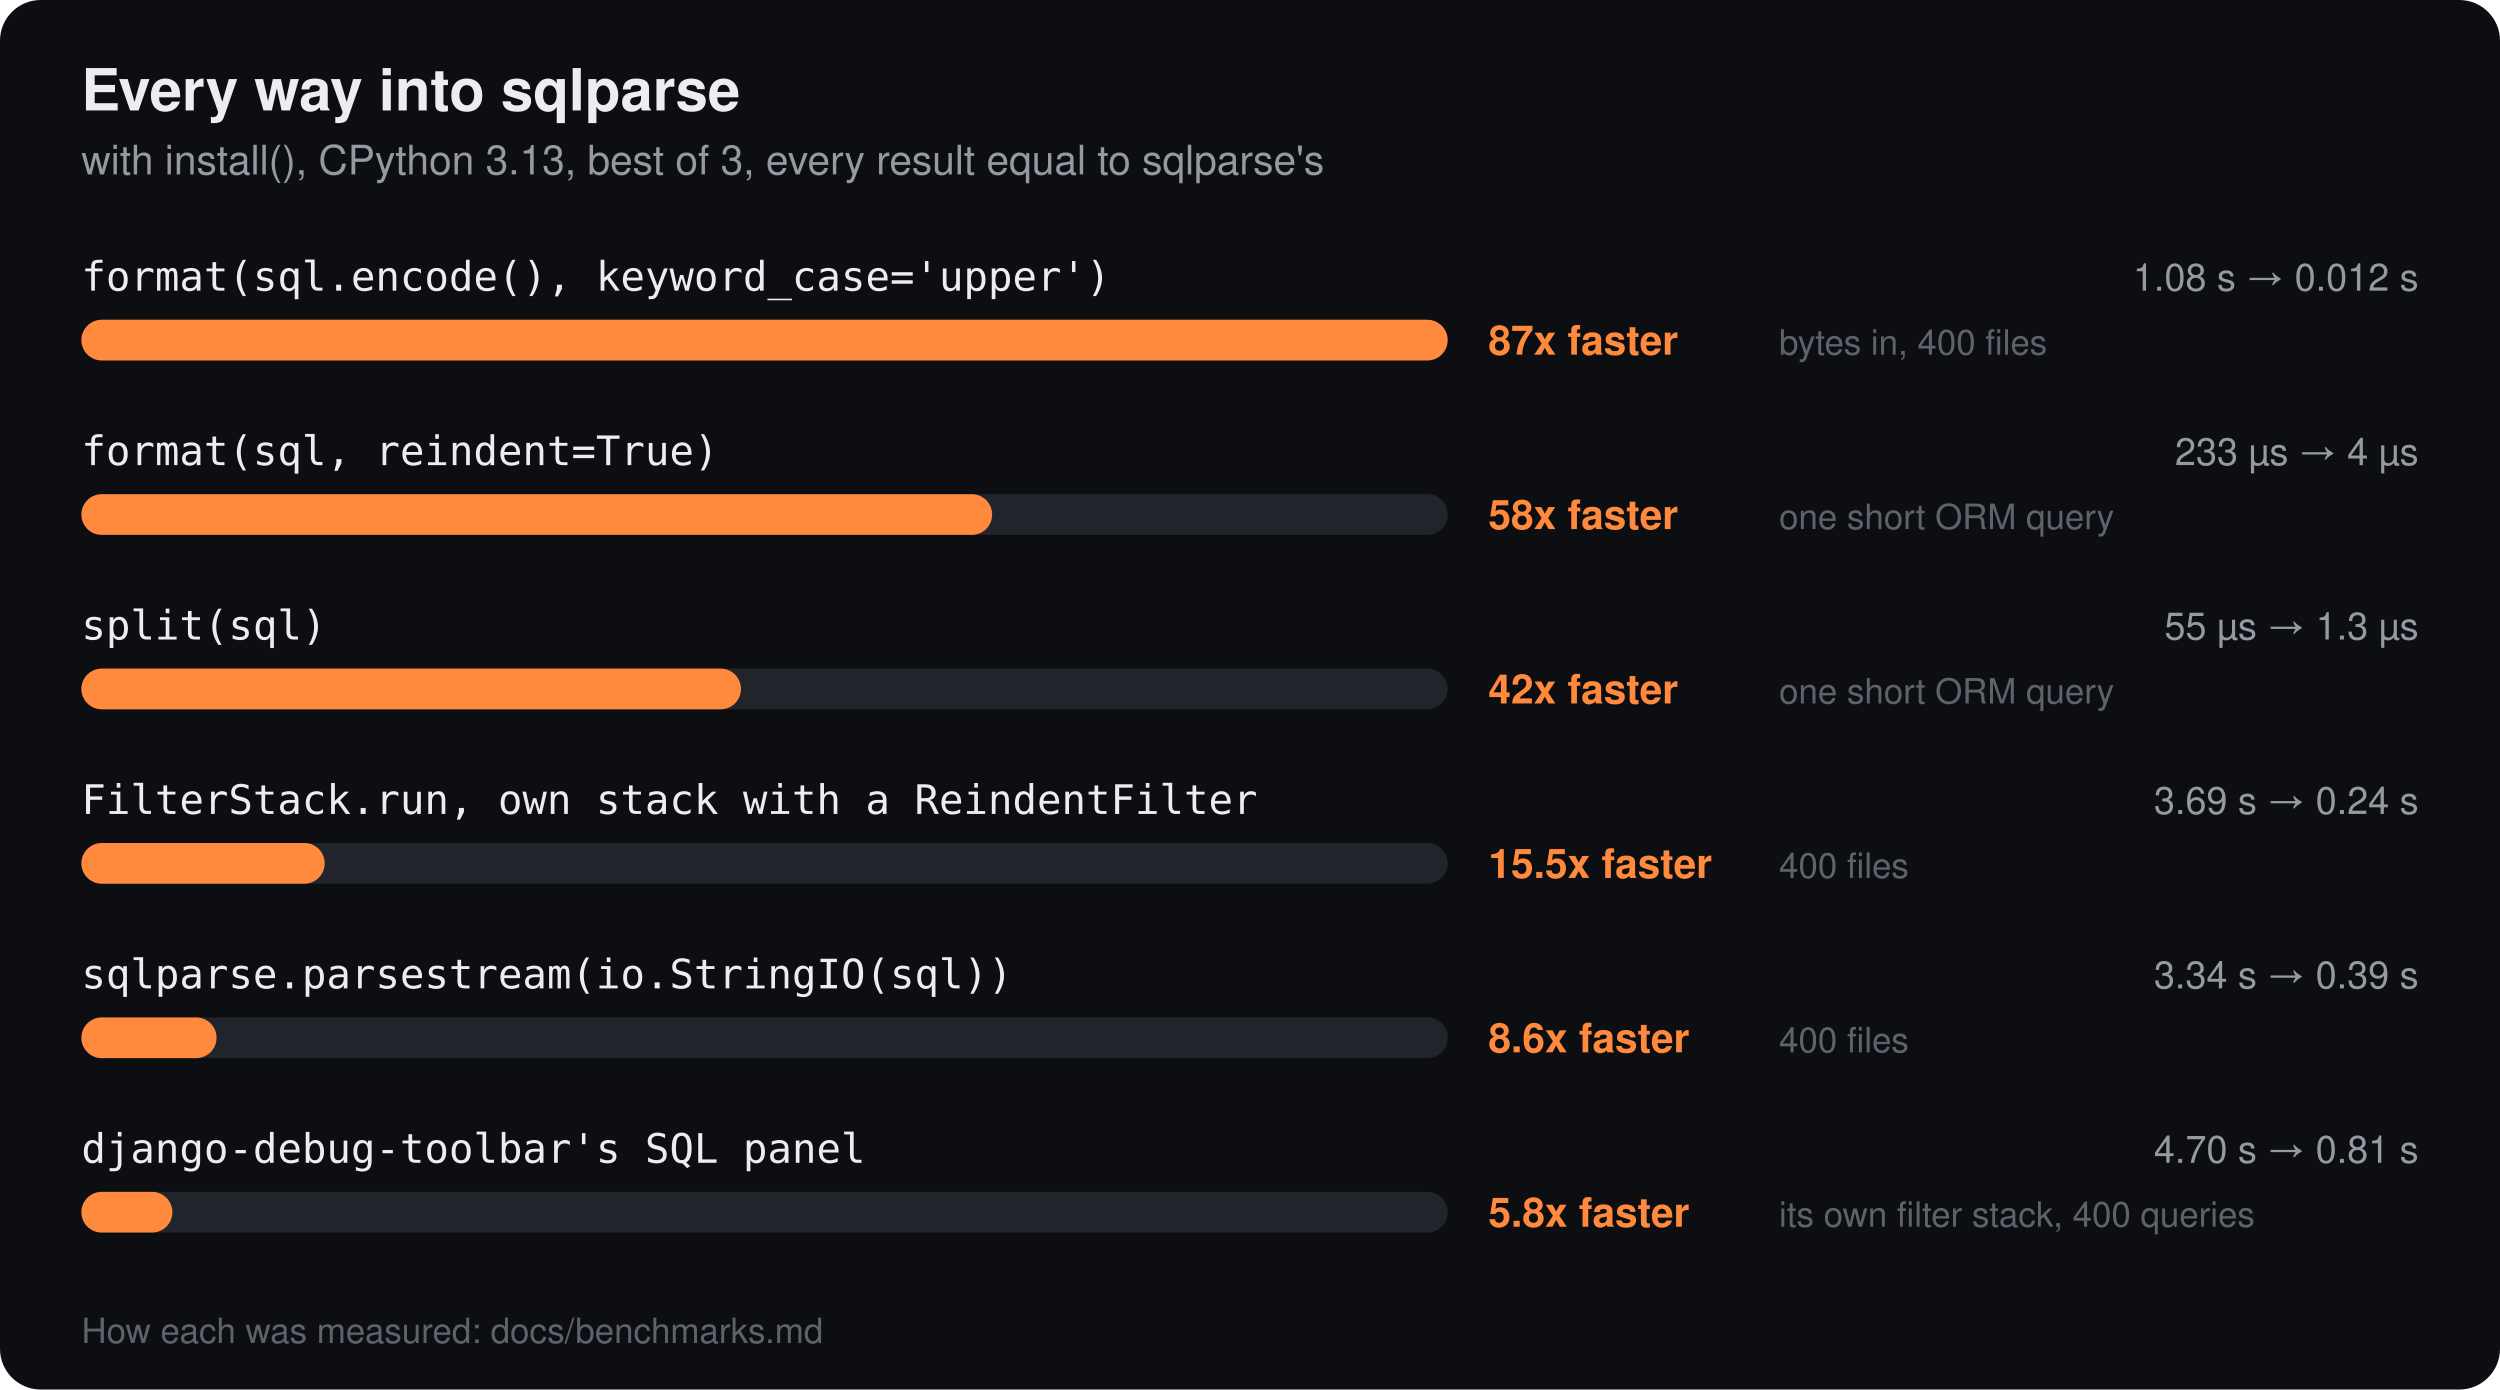
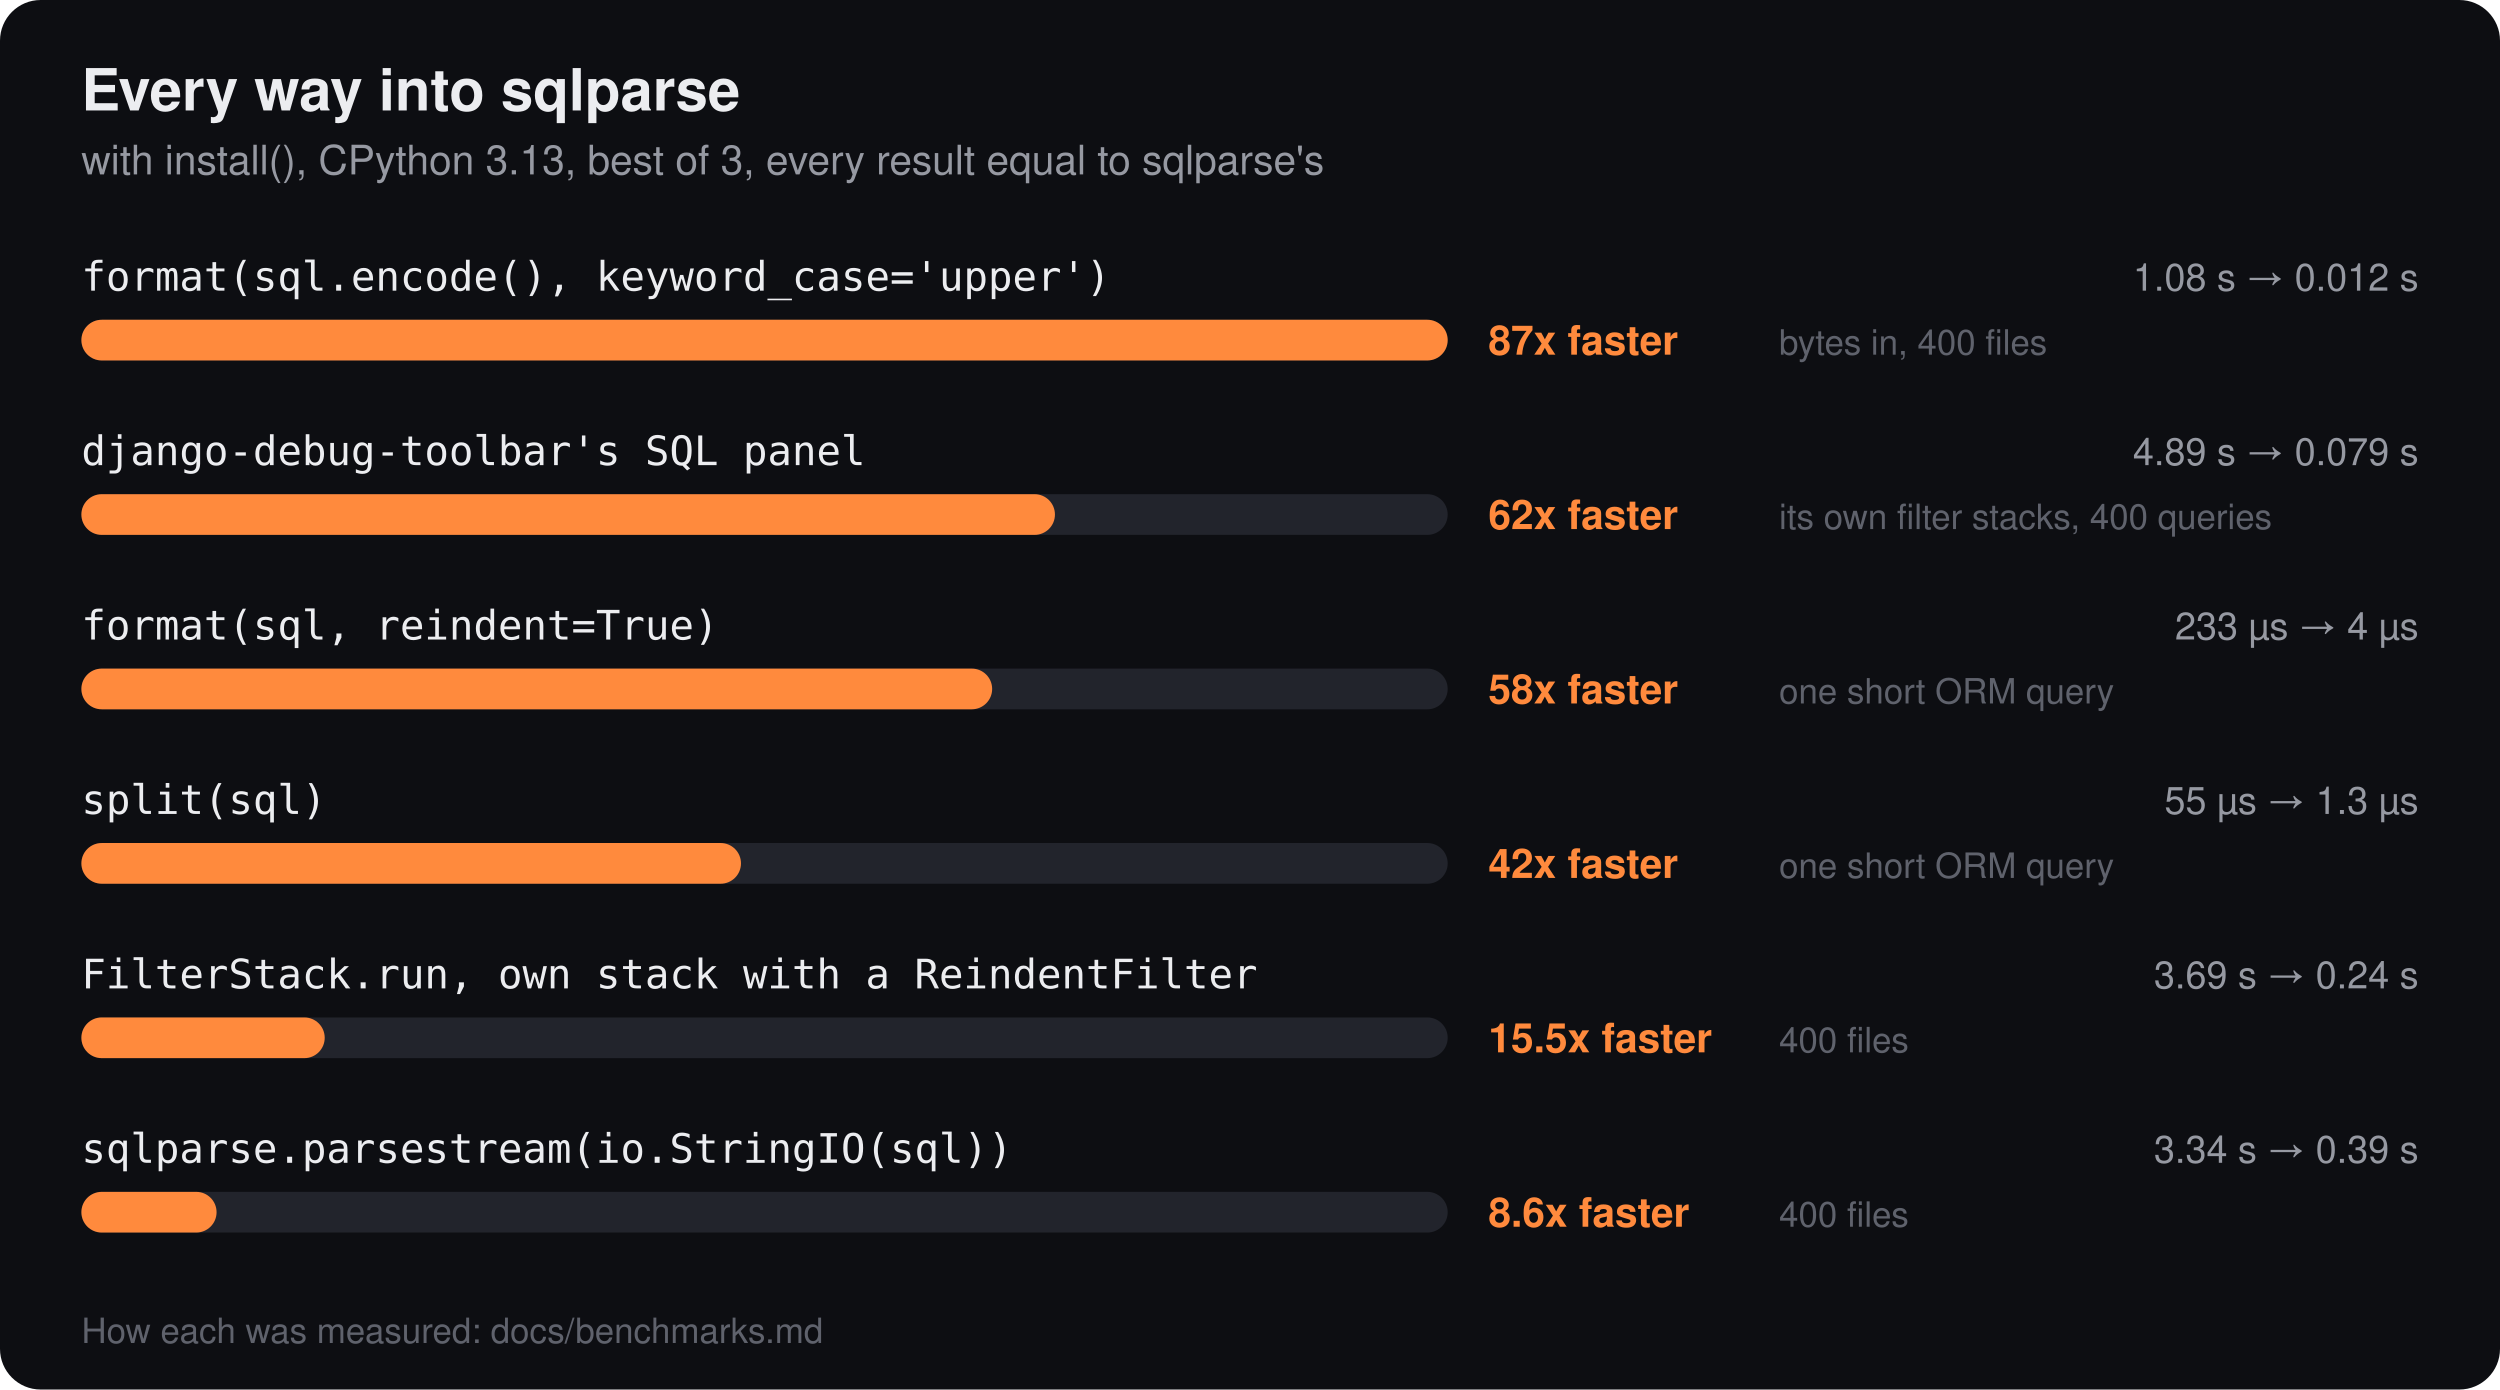
<svg xmlns="http://www.w3.org/2000/svg" width="860" height="478" viewBox="0 0 860 478" font-family="Segoe UI, -apple-system, Helvetica, Arial, sans-serif">
  <rect width="860" height="478" rx="14" fill="#0d0e12" />
  <text x="28" y="38" fill="#ecedf0" font-size="20" font-weight="700">Every way into sqlparse</text>
  <text x="28" y="60" fill="#9699a2" font-size="14">with install(), CPython 3.13, best of 3, every result equal to sqlparse's</text>
  <text x="28" y="100" fill="#ecedf0" font-size="14" font-family="Cascadia Mono, Consolas, Menlo, monospace">format(sql.encode(), keyword_case='upper')</text>
  <text x="832" y="100" fill="#9699a2" font-size="13" text-anchor="end">1.08 s → 0.012 s</text>
  <rect x="28" y="110" width="470.0" height="14" rx="7" fill="#22242c" />
  <rect x="28" y="110" width="470.0" height="14" rx="7" fill="#ff8a3d" />
  <text x="512" y="122" fill="#ff8a3d" font-size="14" font-weight="700">87x faster</text>
  <text x="612" y="122" fill="#5f626c" font-size="12">bytes in, 400 files</text>
-   <text x="28" y="160" fill="#ecedf0" font-size="14" font-family="Cascadia Mono, Consolas, Menlo, monospace">format(sql, reindent=True)</text>
-   <text x="832" y="160" fill="#9699a2" font-size="13" text-anchor="end">233 µs → 4 µs</text>
+   <text x="28" y="160" fill="#ecedf0" font-size="14" font-family="Cascadia Mono, Consolas, Menlo, monospace">django-debug-toolbar's SQL panel</text>
+   <text x="832" y="160" fill="#9699a2" font-size="13" text-anchor="end">4.89 s → 0.079 s</text>
  <rect x="28" y="170" width="470.0" height="14" rx="7" fill="#22242c" />
-   <rect x="28" y="170" width="313.3" height="14" rx="7" fill="#ff8a3d" />
-   <text x="512" y="182" fill="#ff8a3d" font-size="14" font-weight="700">58x faster</text>
-   <text x="612" y="182" fill="#5f626c" font-size="12">one short ORM query</text>
-   <text x="28" y="220" fill="#ecedf0" font-size="14" font-family="Cascadia Mono, Consolas, Menlo, monospace">split(sql)</text>
-   <text x="832" y="220" fill="#9699a2" font-size="13" text-anchor="end">55 µs → 1.3 µs</text>
+   <rect x="28" y="170" width="334.9" height="14" rx="7" fill="#ff8a3d" />
+   <text x="512" y="182" fill="#ff8a3d" font-size="14" font-weight="700">62x faster</text>
+   <text x="612" y="182" fill="#5f626c" font-size="12">its own filter stacks, 400 queries</text>
+   <text x="28" y="220" fill="#ecedf0" font-size="14" font-family="Cascadia Mono, Consolas, Menlo, monospace">format(sql, reindent=True)</text>
+   <text x="832" y="220" fill="#9699a2" font-size="13" text-anchor="end">233 µs → 4 µs</text>
  <rect x="28" y="230" width="470.0" height="14" rx="7" fill="#22242c" />
-   <rect x="28" y="230" width="226.9" height="14" rx="7" fill="#ff8a3d" />
-   <text x="512" y="242" fill="#ff8a3d" font-size="14" font-weight="700">42x faster</text>
+   <rect x="28" y="230" width="313.3" height="14" rx="7" fill="#ff8a3d" />
+   <text x="512" y="242" fill="#ff8a3d" font-size="14" font-weight="700">58x faster</text>
  <text x="612" y="242" fill="#5f626c" font-size="12">one short ORM query</text>
-   <text x="28" y="280" fill="#ecedf0" font-size="14" font-family="Cascadia Mono, Consolas, Menlo, monospace">FilterStack.run, own stack with a ReindentFilter</text>
-   <text x="832" y="280" fill="#9699a2" font-size="13" text-anchor="end">3.69 s → 0.24 s</text>
+   <text x="28" y="280" fill="#ecedf0" font-size="14" font-family="Cascadia Mono, Consolas, Menlo, monospace">split(sql)</text>
+   <text x="832" y="280" fill="#9699a2" font-size="13" text-anchor="end">55 µs → 1.3 µs</text>
  <rect x="28" y="290" width="470.0" height="14" rx="7" fill="#22242c" />
-   <rect x="28" y="290" width="83.7" height="14" rx="7" fill="#ff8a3d" />
-   <text x="512" y="302" fill="#ff8a3d" font-size="14" font-weight="700">15.5x faster</text>
-   <text x="612" y="302" fill="#5f626c" font-size="12">400 files</text>
-   <text x="28" y="340" fill="#ecedf0" font-size="14" font-family="Cascadia Mono, Consolas, Menlo, monospace">sqlparse.parsestream(io.StringIO(sql))</text>
-   <text x="832" y="340" fill="#9699a2" font-size="13" text-anchor="end">3.34 s → 0.39 s</text>
+   <rect x="28" y="290" width="226.9" height="14" rx="7" fill="#ff8a3d" />
+   <text x="512" y="302" fill="#ff8a3d" font-size="14" font-weight="700">42x faster</text>
+   <text x="612" y="302" fill="#5f626c" font-size="12">one short ORM query</text>
+   <text x="28" y="340" fill="#ecedf0" font-size="14" font-family="Cascadia Mono, Consolas, Menlo, monospace">FilterStack.run, own stack with a ReindentFilter</text>
+   <text x="832" y="340" fill="#9699a2" font-size="13" text-anchor="end">3.69 s → 0.24 s</text>
  <rect x="28" y="350" width="470.0" height="14" rx="7" fill="#22242c" />
-   <rect x="28" y="350" width="46.5" height="14" rx="7" fill="#ff8a3d" />
-   <text x="512" y="362" fill="#ff8a3d" font-size="14" font-weight="700">8.6x faster</text>
+   <rect x="28" y="350" width="83.7" height="14" rx="7" fill="#ff8a3d" />
+   <text x="512" y="362" fill="#ff8a3d" font-size="14" font-weight="700">15.5x faster</text>
  <text x="612" y="362" fill="#5f626c" font-size="12">400 files</text>
-   <text x="28" y="400" fill="#ecedf0" font-size="14" font-family="Cascadia Mono, Consolas, Menlo, monospace">django-debug-toolbar's SQL panel</text>
-   <text x="832" y="400" fill="#9699a2" font-size="13" text-anchor="end">4.70 s → 0.81 s</text>
+   <text x="28" y="400" fill="#ecedf0" font-size="14" font-family="Cascadia Mono, Consolas, Menlo, monospace">sqlparse.parsestream(io.StringIO(sql))</text>
+   <text x="832" y="400" fill="#9699a2" font-size="13" text-anchor="end">3.34 s → 0.39 s</text>
  <rect x="28" y="410" width="470.0" height="14" rx="7" fill="#22242c" />
-   <rect x="28" y="410" width="31.3" height="14" rx="7" fill="#ff8a3d" />
-   <text x="512" y="422" fill="#ff8a3d" font-size="14" font-weight="700">5.8x faster</text>
-   <text x="612" y="422" fill="#5f626c" font-size="12">its own filter stack, 400 queries</text>
+   <rect x="28" y="410" width="46.5" height="14" rx="7" fill="#ff8a3d" />
+   <text x="512" y="422" fill="#ff8a3d" font-size="14" font-weight="700">8.6x faster</text>
+   <text x="612" y="422" fill="#5f626c" font-size="12">400 files</text>
  <text x="28" y="462" fill="#5f626c" font-size="12">How each was measured: docs/benchmarks.md</text>
</svg>
